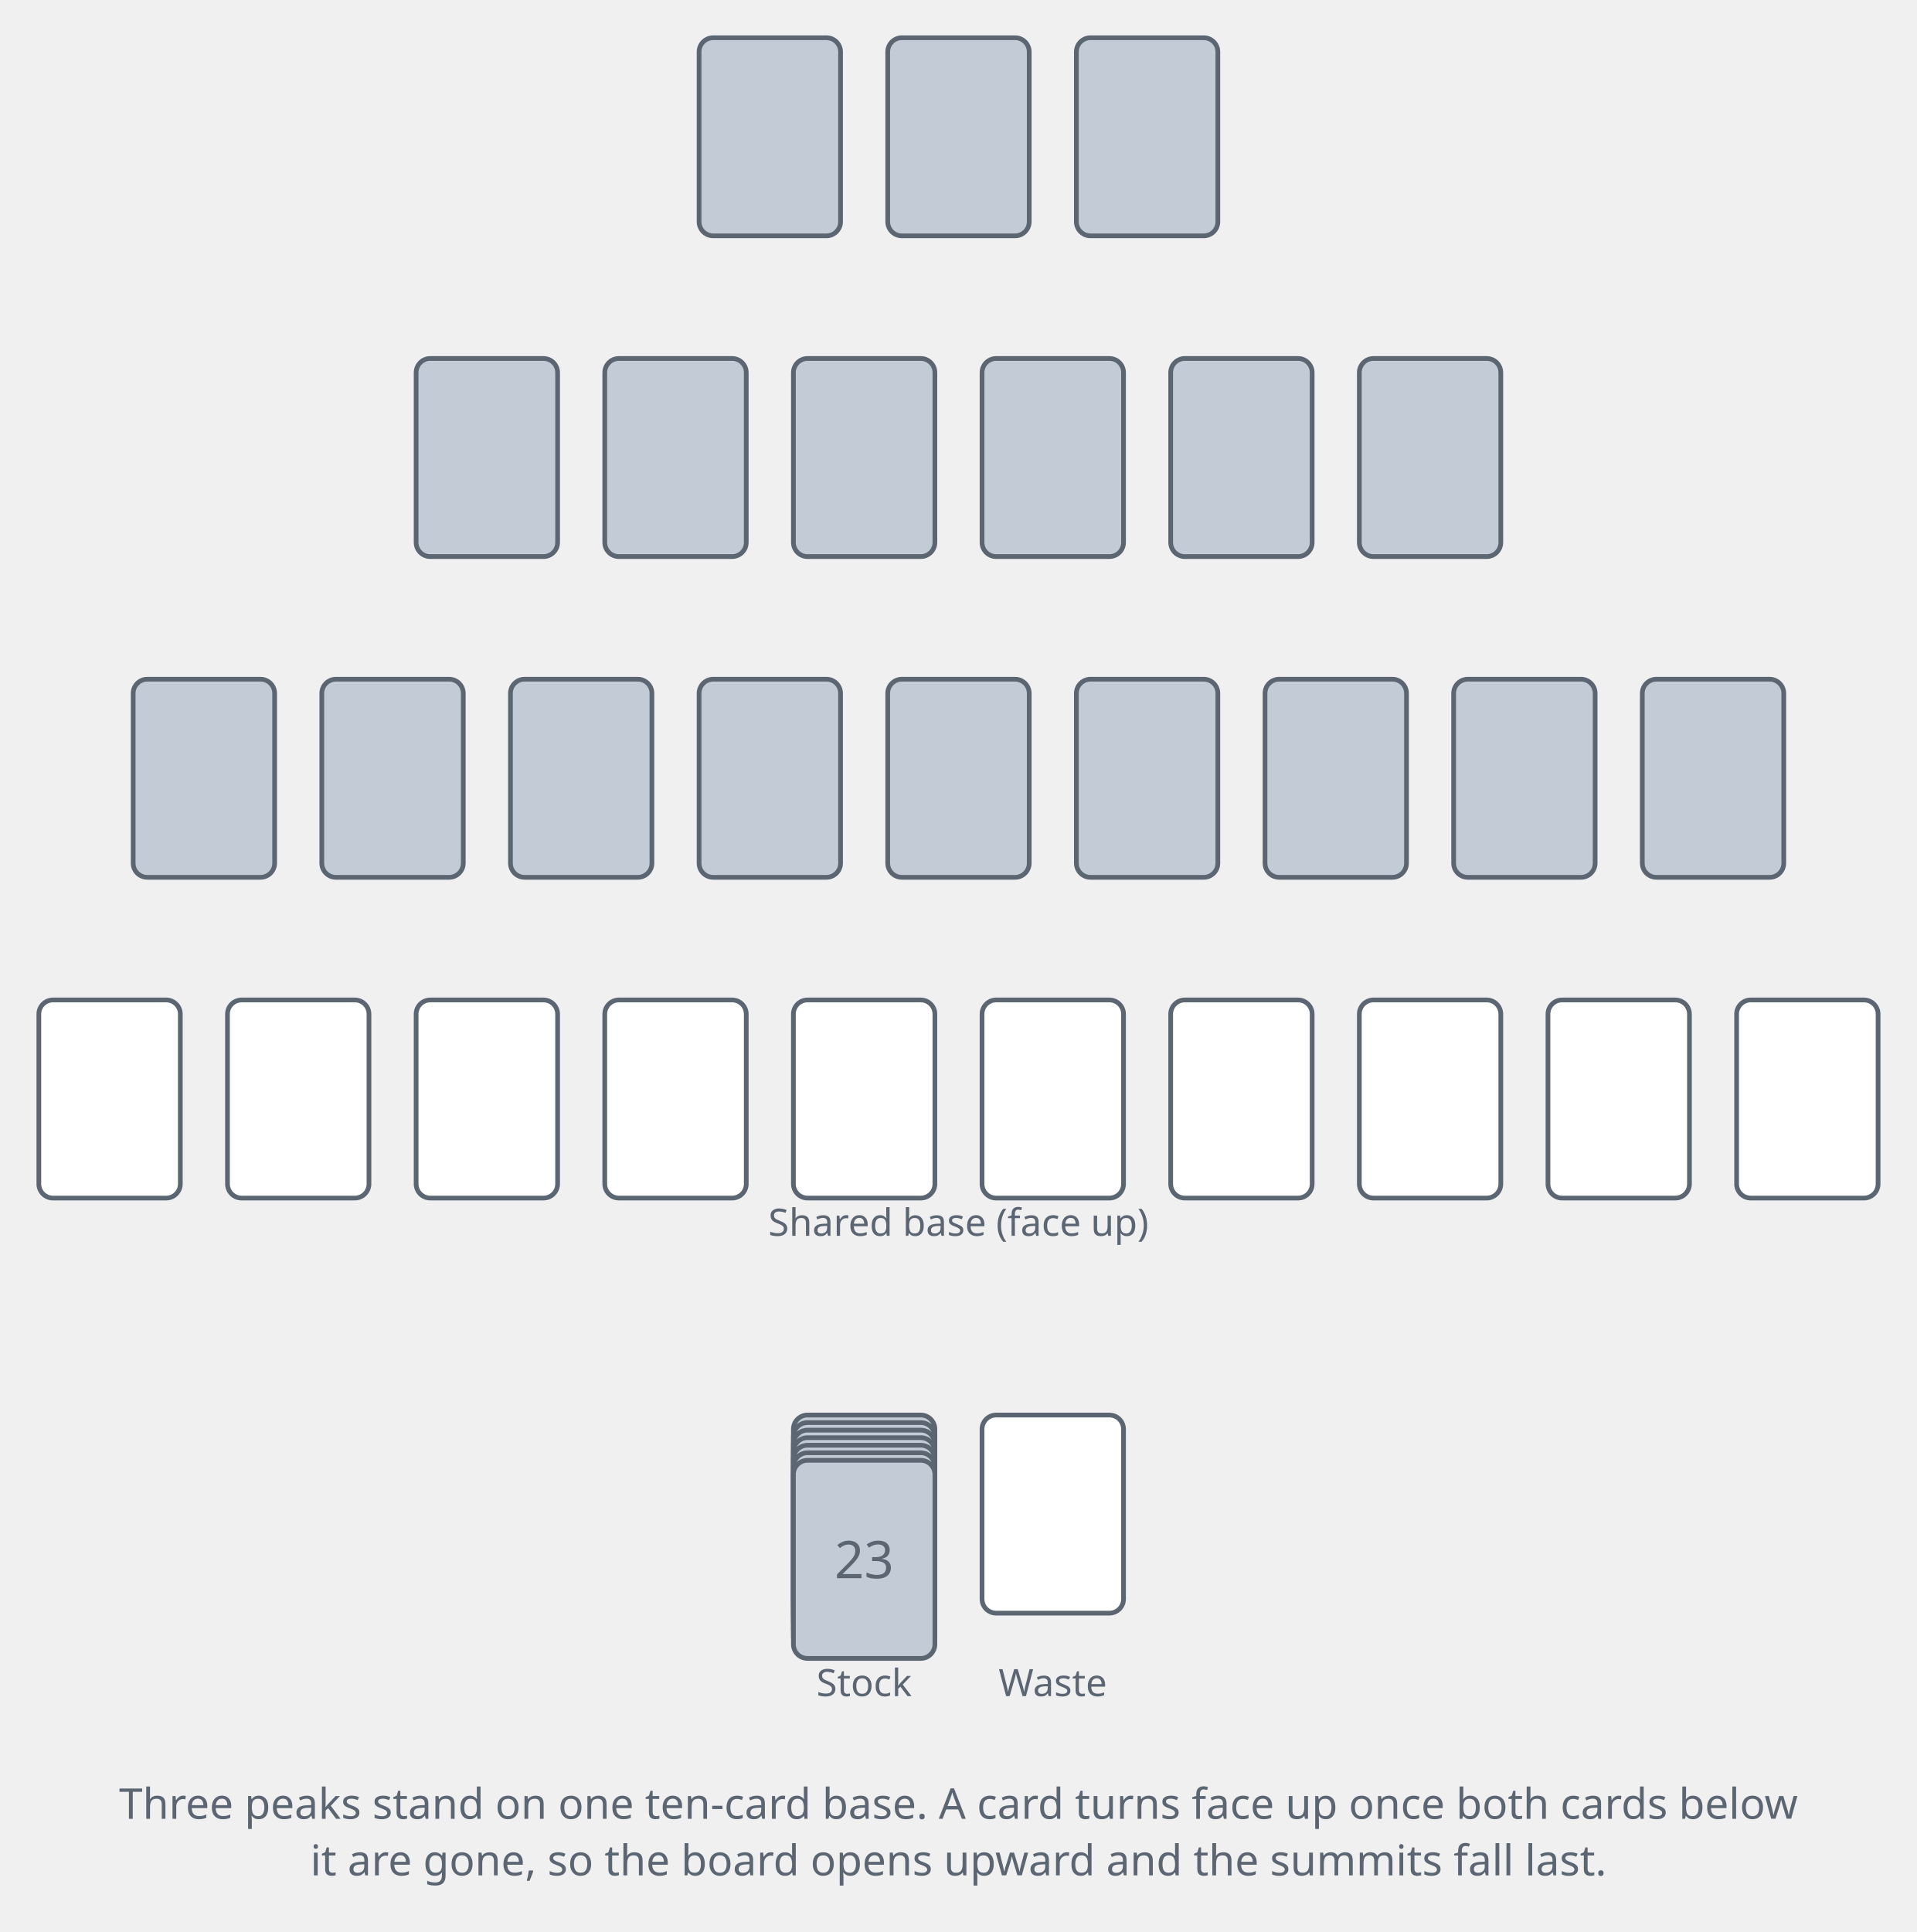
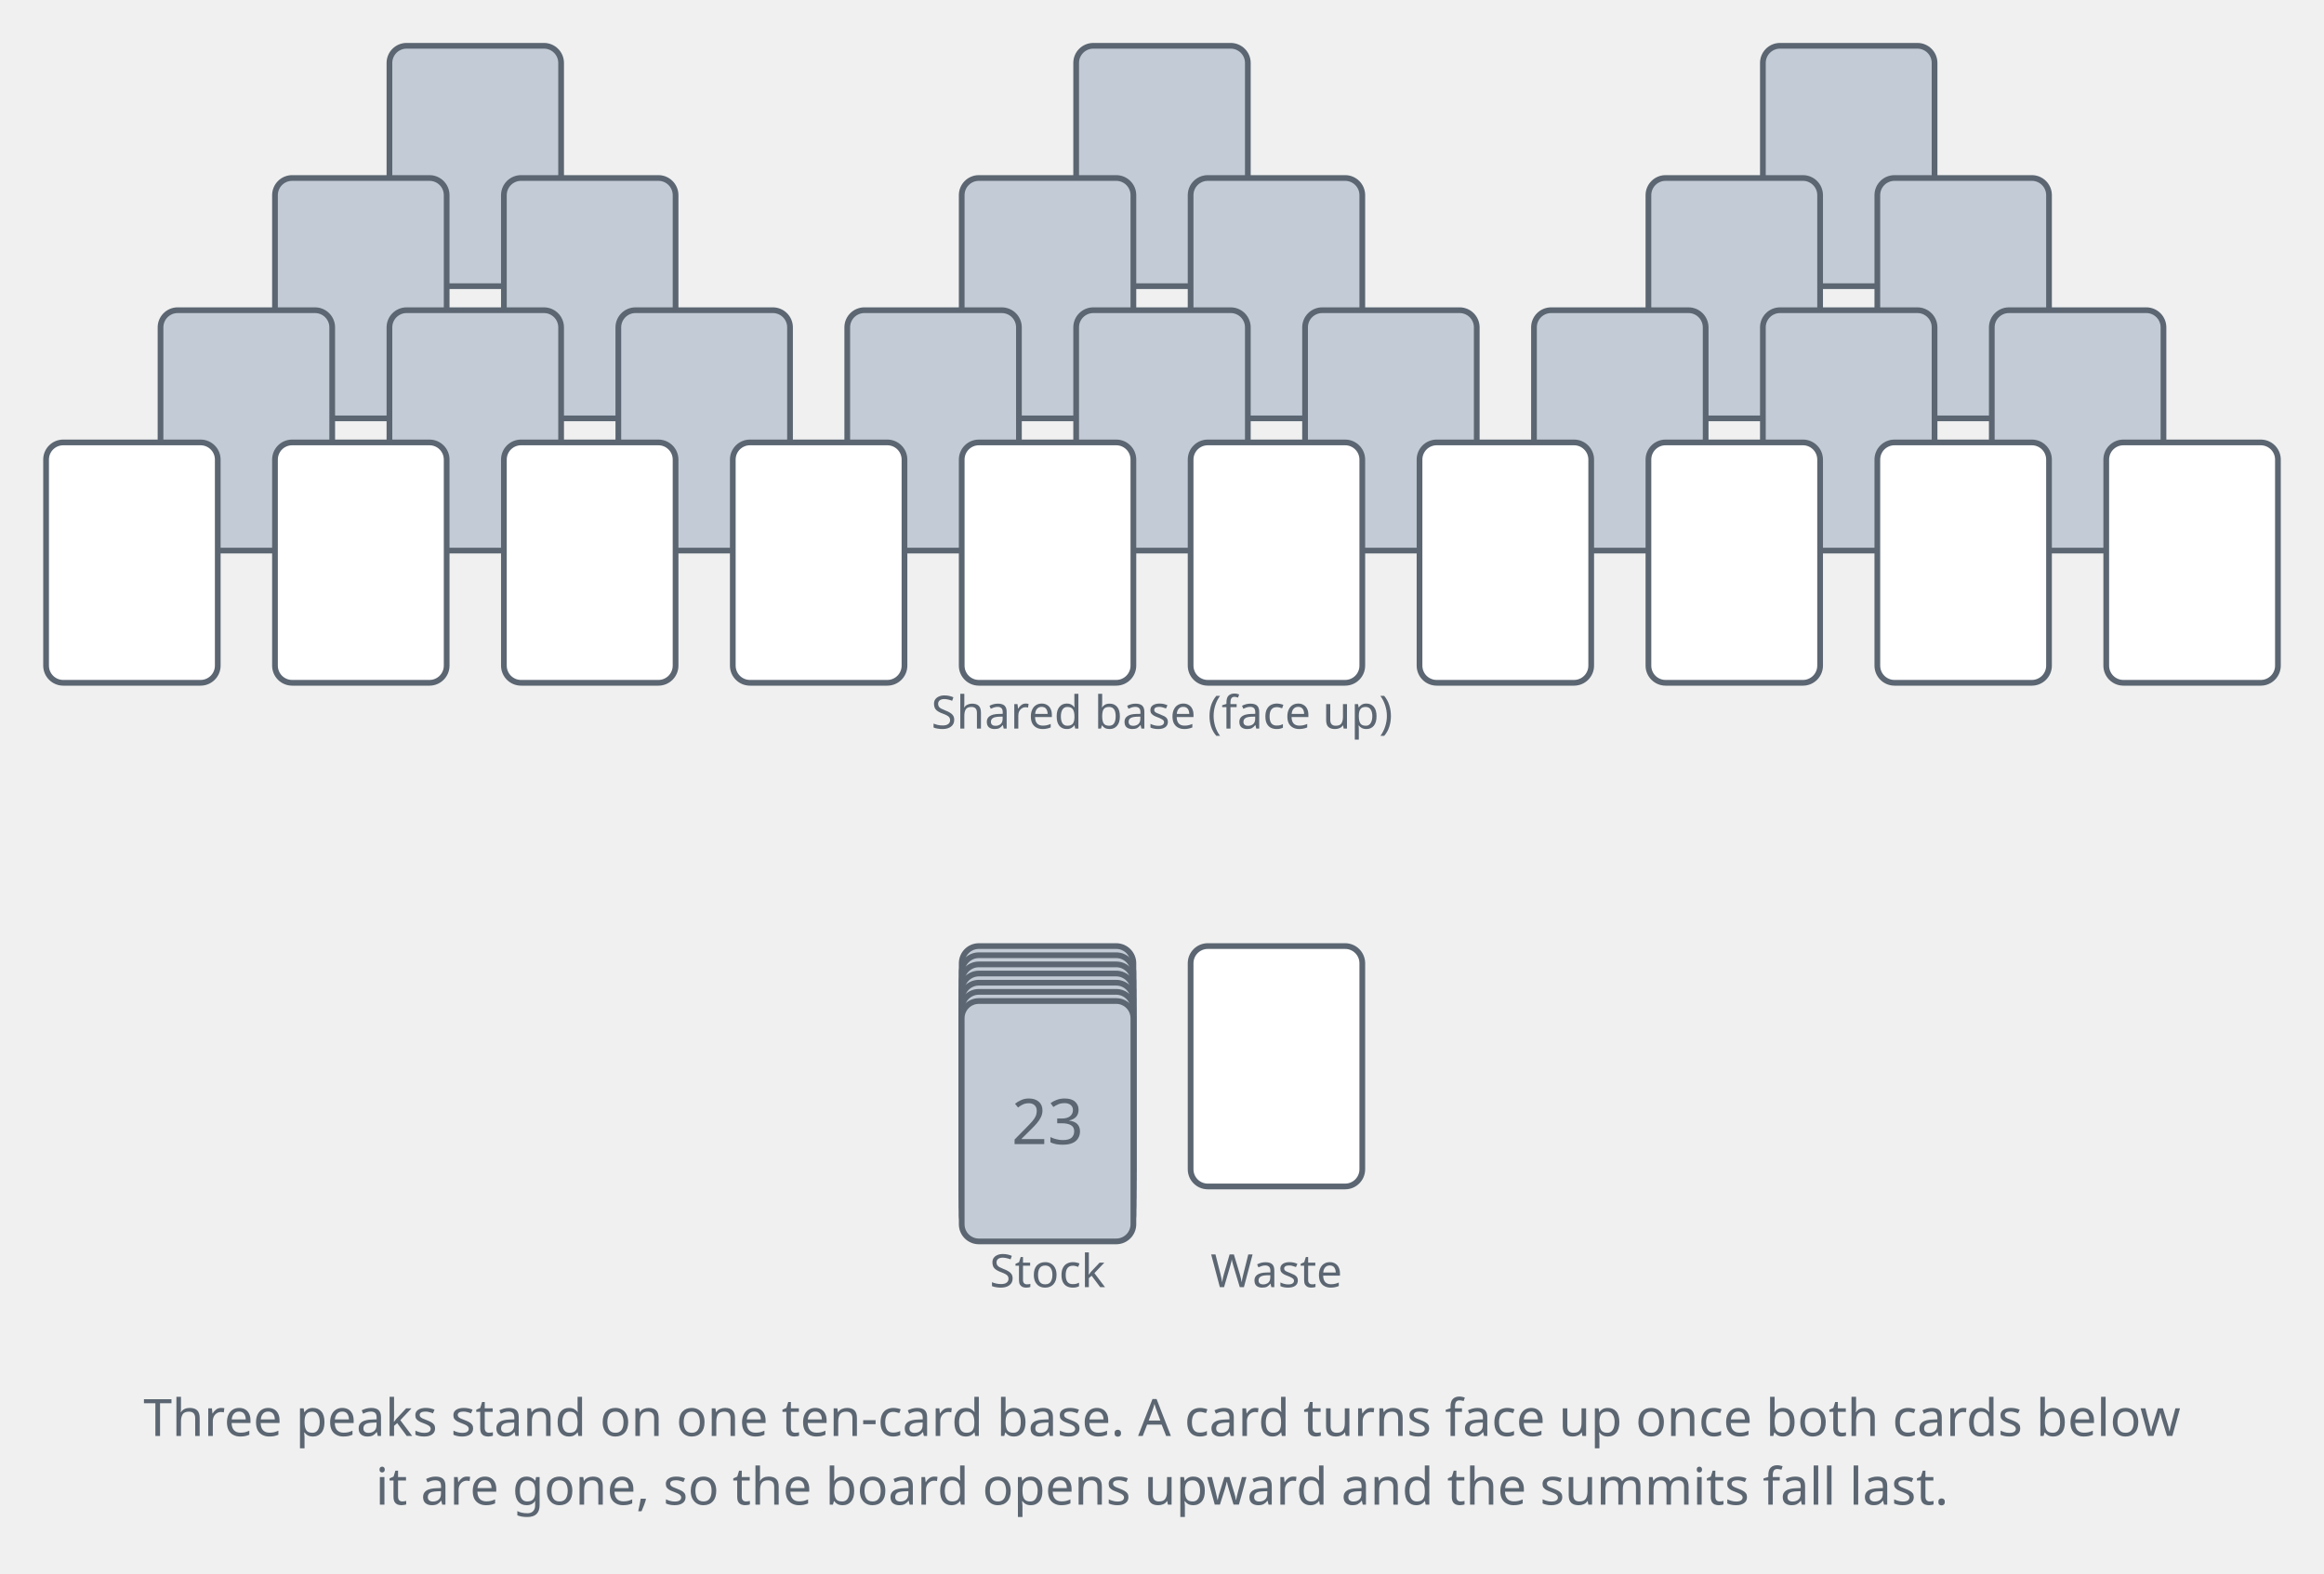
- <svg xmlns="http://www.w3.org/2000/svg" viewBox="0 0 406 409.6" width="650" height="655" role="img" aria-label="TriPeaks setup diagram">
-   <rect x="148.0" y="8.0" width="30" height="42" rx="3" fill="#c3ccd6" stroke="#5b6672" stroke-width="1" />
+ <svg xmlns="http://www.w3.org/2000/svg" viewBox="0 0 406 274.9" width="650" height="440" role="img" aria-label="TriPeaks setup diagram">
+   <rect x="68.0" y="8.0" width="30" height="42" rx="3" fill="#c3ccd6" stroke="#5b6672" stroke-width="1" />
  <rect x="188.0" y="8.0" width="30" height="42" rx="3" fill="#c3ccd6" stroke="#5b6672" stroke-width="1" />
-   <rect x="228.0" y="8.0" width="30" height="42" rx="3" fill="#c3ccd6" stroke="#5b6672" stroke-width="1" />
-   <rect x="88.0" y="76.0" width="30" height="42" rx="3" fill="#c3ccd6" stroke="#5b6672" stroke-width="1" />
-   <rect x="128.0" y="76.0" width="30" height="42" rx="3" fill="#c3ccd6" stroke="#5b6672" stroke-width="1" />
-   <rect x="168.0" y="76.0" width="30" height="42" rx="3" fill="#c3ccd6" stroke="#5b6672" stroke-width="1" />
-   <rect x="208.0" y="76.0" width="30" height="42" rx="3" fill="#c3ccd6" stroke="#5b6672" stroke-width="1" />
-   <rect x="248.0" y="76.0" width="30" height="42" rx="3" fill="#c3ccd6" stroke="#5b6672" stroke-width="1" />
-   <rect x="288.0" y="76.0" width="30" height="42" rx="3" fill="#c3ccd6" stroke="#5b6672" stroke-width="1" />
-   <rect x="28.0" y="144.0" width="30" height="42" rx="3" fill="#c3ccd6" stroke="#5b6672" stroke-width="1" />
-   <rect x="68.0" y="144.0" width="30" height="42" rx="3" fill="#c3ccd6" stroke="#5b6672" stroke-width="1" />
-   <rect x="108.0" y="144.0" width="30" height="42" rx="3" fill="#c3ccd6" stroke="#5b6672" stroke-width="1" />
-   <rect x="148.0" y="144.0" width="30" height="42" rx="3" fill="#c3ccd6" stroke="#5b6672" stroke-width="1" />
-   <rect x="188.0" y="144.0" width="30" height="42" rx="3" fill="#c3ccd6" stroke="#5b6672" stroke-width="1" />
-   <rect x="228.0" y="144.0" width="30" height="42" rx="3" fill="#c3ccd6" stroke="#5b6672" stroke-width="1" />
-   <rect x="268.0" y="144.0" width="30" height="42" rx="3" fill="#c3ccd6" stroke="#5b6672" stroke-width="1" />
-   <rect x="308.0" y="144.0" width="30" height="42" rx="3" fill="#c3ccd6" stroke="#5b6672" stroke-width="1" />
-   <rect x="348.0" y="144.0" width="30" height="42" rx="3" fill="#c3ccd6" stroke="#5b6672" stroke-width="1" />
-   <rect x="8.0" y="212.0" width="30" height="42" rx="3" fill="#ffffff" stroke="#5b6672" stroke-width="1" />
-   <rect x="48.0" y="212.0" width="30" height="42" rx="3" fill="#ffffff" stroke="#5b6672" stroke-width="1" />
-   <rect x="88.0" y="212.0" width="30" height="42" rx="3" fill="#ffffff" stroke="#5b6672" stroke-width="1" />
-   <rect x="128.0" y="212.0" width="30" height="42" rx="3" fill="#ffffff" stroke="#5b6672" stroke-width="1" />
-   <rect x="168.0" y="212.0" width="30" height="42" rx="3" fill="#ffffff" stroke="#5b6672" stroke-width="1" />
-   <rect x="208.0" y="212.0" width="30" height="42" rx="3" fill="#ffffff" stroke="#5b6672" stroke-width="1" />
-   <rect x="248.0" y="212.0" width="30" height="42" rx="3" fill="#ffffff" stroke="#5b6672" stroke-width="1" />
-   <rect x="288.0" y="212.0" width="30" height="42" rx="3" fill="#ffffff" stroke="#5b6672" stroke-width="1" />
-   <rect x="328.0" y="212.0" width="30" height="42" rx="3" fill="#ffffff" stroke="#5b6672" stroke-width="1" />
-   <rect x="368.0" y="212.0" width="30" height="42" rx="3" fill="#ffffff" stroke="#5b6672" stroke-width="1" />
-   <rect x="168.0" y="300.0" width="30" height="42" rx="3" fill="#c3ccd6" stroke="#5b6672" stroke-width="1" />
-   <rect x="168.0" y="301.6" width="30" height="42" rx="3" fill="#c3ccd6" stroke="#5b6672" stroke-width="1" />
-   <rect x="168.0" y="303.2" width="30" height="42" rx="3" fill="#c3ccd6" stroke="#5b6672" stroke-width="1" />
-   <rect x="168.0" y="304.8" width="30" height="42" rx="3" fill="#c3ccd6" stroke="#5b6672" stroke-width="1" />
-   <rect x="168.0" y="306.4" width="30" height="42" rx="3" fill="#c3ccd6" stroke="#5b6672" stroke-width="1" />
-   <rect x="168.0" y="308.0" width="30" height="42" rx="3" fill="#c3ccd6" stroke="#5b6672" stroke-width="1" />
-   <rect x="168.0" y="309.6" width="30" height="42" rx="3" fill="#c3ccd6" stroke="#5b6672" stroke-width="1" />
-   <text x="183.0" y="334.6" text-anchor="middle" font-family="system-ui, sans-serif" font-size="11" fill="#5b6672">23</text>
-   <rect x="208.0" y="300.0" width="30" height="42" rx="3" fill="#ffffff" stroke="#5b6672" stroke-width="1" />
-   <text x="203.0" y="262.0" text-anchor="middle" font-family="system-ui, sans-serif" font-size="8" fill="#5b6672">Shared base (face up)</text>
-   <text x="183.0" y="359.6" text-anchor="middle" font-family="system-ui, sans-serif" font-size="8" fill="#5b6672">Stock</text>
-   <text x="223.0" y="359.6" text-anchor="middle" font-family="system-ui, sans-serif" font-size="8" fill="#5b6672">Waste</text>
-   <text x="203.0" y="385.6" text-anchor="middle" font-family="system-ui, sans-serif" font-size="9" fill="#5b6672">Three peaks stand on one ten-card base. A card turns face up once both cards below</text>
-   <text x="203.0" y="397.6" text-anchor="middle" font-family="system-ui, sans-serif" font-size="9" fill="#5b6672">it are gone, so the board opens upward and the summits fall last.</text>
+   <rect x="308.0" y="8.0" width="30" height="42" rx="3" fill="#c3ccd6" stroke="#5b6672" stroke-width="1" />
+   <rect x="48.0" y="31.1" width="30" height="42" rx="3" fill="#c3ccd6" stroke="#5b6672" stroke-width="1" />
+   <rect x="88.0" y="31.1" width="30" height="42" rx="3" fill="#c3ccd6" stroke="#5b6672" stroke-width="1" />
+   <rect x="168.0" y="31.1" width="30" height="42" rx="3" fill="#c3ccd6" stroke="#5b6672" stroke-width="1" />
+   <rect x="208.0" y="31.1" width="30" height="42" rx="3" fill="#c3ccd6" stroke="#5b6672" stroke-width="1" />
+   <rect x="288.0" y="31.1" width="30" height="42" rx="3" fill="#c3ccd6" stroke="#5b6672" stroke-width="1" />
+   <rect x="328.0" y="31.1" width="30" height="42" rx="3" fill="#c3ccd6" stroke="#5b6672" stroke-width="1" />
+   <rect x="28.0" y="54.2" width="30" height="42" rx="3" fill="#c3ccd6" stroke="#5b6672" stroke-width="1" />
+   <rect x="68.0" y="54.2" width="30" height="42" rx="3" fill="#c3ccd6" stroke="#5b6672" stroke-width="1" />
+   <rect x="108.0" y="54.2" width="30" height="42" rx="3" fill="#c3ccd6" stroke="#5b6672" stroke-width="1" />
+   <rect x="148.0" y="54.2" width="30" height="42" rx="3" fill="#c3ccd6" stroke="#5b6672" stroke-width="1" />
+   <rect x="188.0" y="54.2" width="30" height="42" rx="3" fill="#c3ccd6" stroke="#5b6672" stroke-width="1" />
+   <rect x="228.0" y="54.2" width="30" height="42" rx="3" fill="#c3ccd6" stroke="#5b6672" stroke-width="1" />
+   <rect x="268.0" y="54.2" width="30" height="42" rx="3" fill="#c3ccd6" stroke="#5b6672" stroke-width="1" />
+   <rect x="308.0" y="54.2" width="30" height="42" rx="3" fill="#c3ccd6" stroke="#5b6672" stroke-width="1" />
+   <rect x="348.0" y="54.2" width="30" height="42" rx="3" fill="#c3ccd6" stroke="#5b6672" stroke-width="1" />
+   <rect x="8.0" y="77.3" width="30" height="42" rx="3" fill="#ffffff" stroke="#5b6672" stroke-width="1" />
+   <rect x="48.0" y="77.3" width="30" height="42" rx="3" fill="#ffffff" stroke="#5b6672" stroke-width="1" />
+   <rect x="88.0" y="77.3" width="30" height="42" rx="3" fill="#ffffff" stroke="#5b6672" stroke-width="1" />
+   <rect x="128.0" y="77.3" width="30" height="42" rx="3" fill="#ffffff" stroke="#5b6672" stroke-width="1" />
+   <rect x="168.0" y="77.3" width="30" height="42" rx="3" fill="#ffffff" stroke="#5b6672" stroke-width="1" />
+   <rect x="208.0" y="77.3" width="30" height="42" rx="3" fill="#ffffff" stroke="#5b6672" stroke-width="1" />
+   <rect x="248.0" y="77.3" width="30" height="42" rx="3" fill="#ffffff" stroke="#5b6672" stroke-width="1" />
+   <rect x="288.0" y="77.3" width="30" height="42" rx="3" fill="#ffffff" stroke="#5b6672" stroke-width="1" />
+   <rect x="328.0" y="77.3" width="30" height="42" rx="3" fill="#ffffff" stroke="#5b6672" stroke-width="1" />
+   <rect x="368.0" y="77.3" width="30" height="42" rx="3" fill="#ffffff" stroke="#5b6672" stroke-width="1" />
+   <rect x="168.0" y="165.3" width="30" height="42" rx="3" fill="#c3ccd6" stroke="#5b6672" stroke-width="1" />
+   <rect x="168.0" y="166.9" width="30" height="42" rx="3" fill="#c3ccd6" stroke="#5b6672" stroke-width="1" />
+   <rect x="168.0" y="168.5" width="30" height="42" rx="3" fill="#c3ccd6" stroke="#5b6672" stroke-width="1" />
+   <rect x="168.0" y="170.1" width="30" height="42" rx="3" fill="#c3ccd6" stroke="#5b6672" stroke-width="1" />
+   <rect x="168.0" y="171.7" width="30" height="42" rx="3" fill="#c3ccd6" stroke="#5b6672" stroke-width="1" />
+   <rect x="168.0" y="173.3" width="30" height="42" rx="3" fill="#c3ccd6" stroke="#5b6672" stroke-width="1" />
+   <rect x="168.0" y="174.9" width="30" height="42" rx="3" fill="#c3ccd6" stroke="#5b6672" stroke-width="1" />
+   <text x="183.0" y="199.9" text-anchor="middle" font-family="system-ui, sans-serif" font-size="11" fill="#5b6672">23</text>
+   <rect x="208.0" y="165.3" width="30" height="42" rx="3" fill="#ffffff" stroke="#5b6672" stroke-width="1" />
+   <text x="203.0" y="127.3" text-anchor="middle" font-family="system-ui, sans-serif" font-size="8" fill="#5b6672">Shared base (face up)</text>
+   <text x="183.0" y="224.9" text-anchor="middle" font-family="system-ui, sans-serif" font-size="8" fill="#5b6672">Stock</text>
+   <text x="223.0" y="224.9" text-anchor="middle" font-family="system-ui, sans-serif" font-size="8" fill="#5b6672">Waste</text>
+   <text x="203.0" y="250.9" text-anchor="middle" font-family="system-ui, sans-serif" font-size="9" fill="#5b6672">Three peaks stand on one ten-card base. A card turns face up once both cards below</text>
+   <text x="203.0" y="262.9" text-anchor="middle" font-family="system-ui, sans-serif" font-size="9" fill="#5b6672">it are gone, so the board opens upward and the summits fall last.</text>
</svg>
